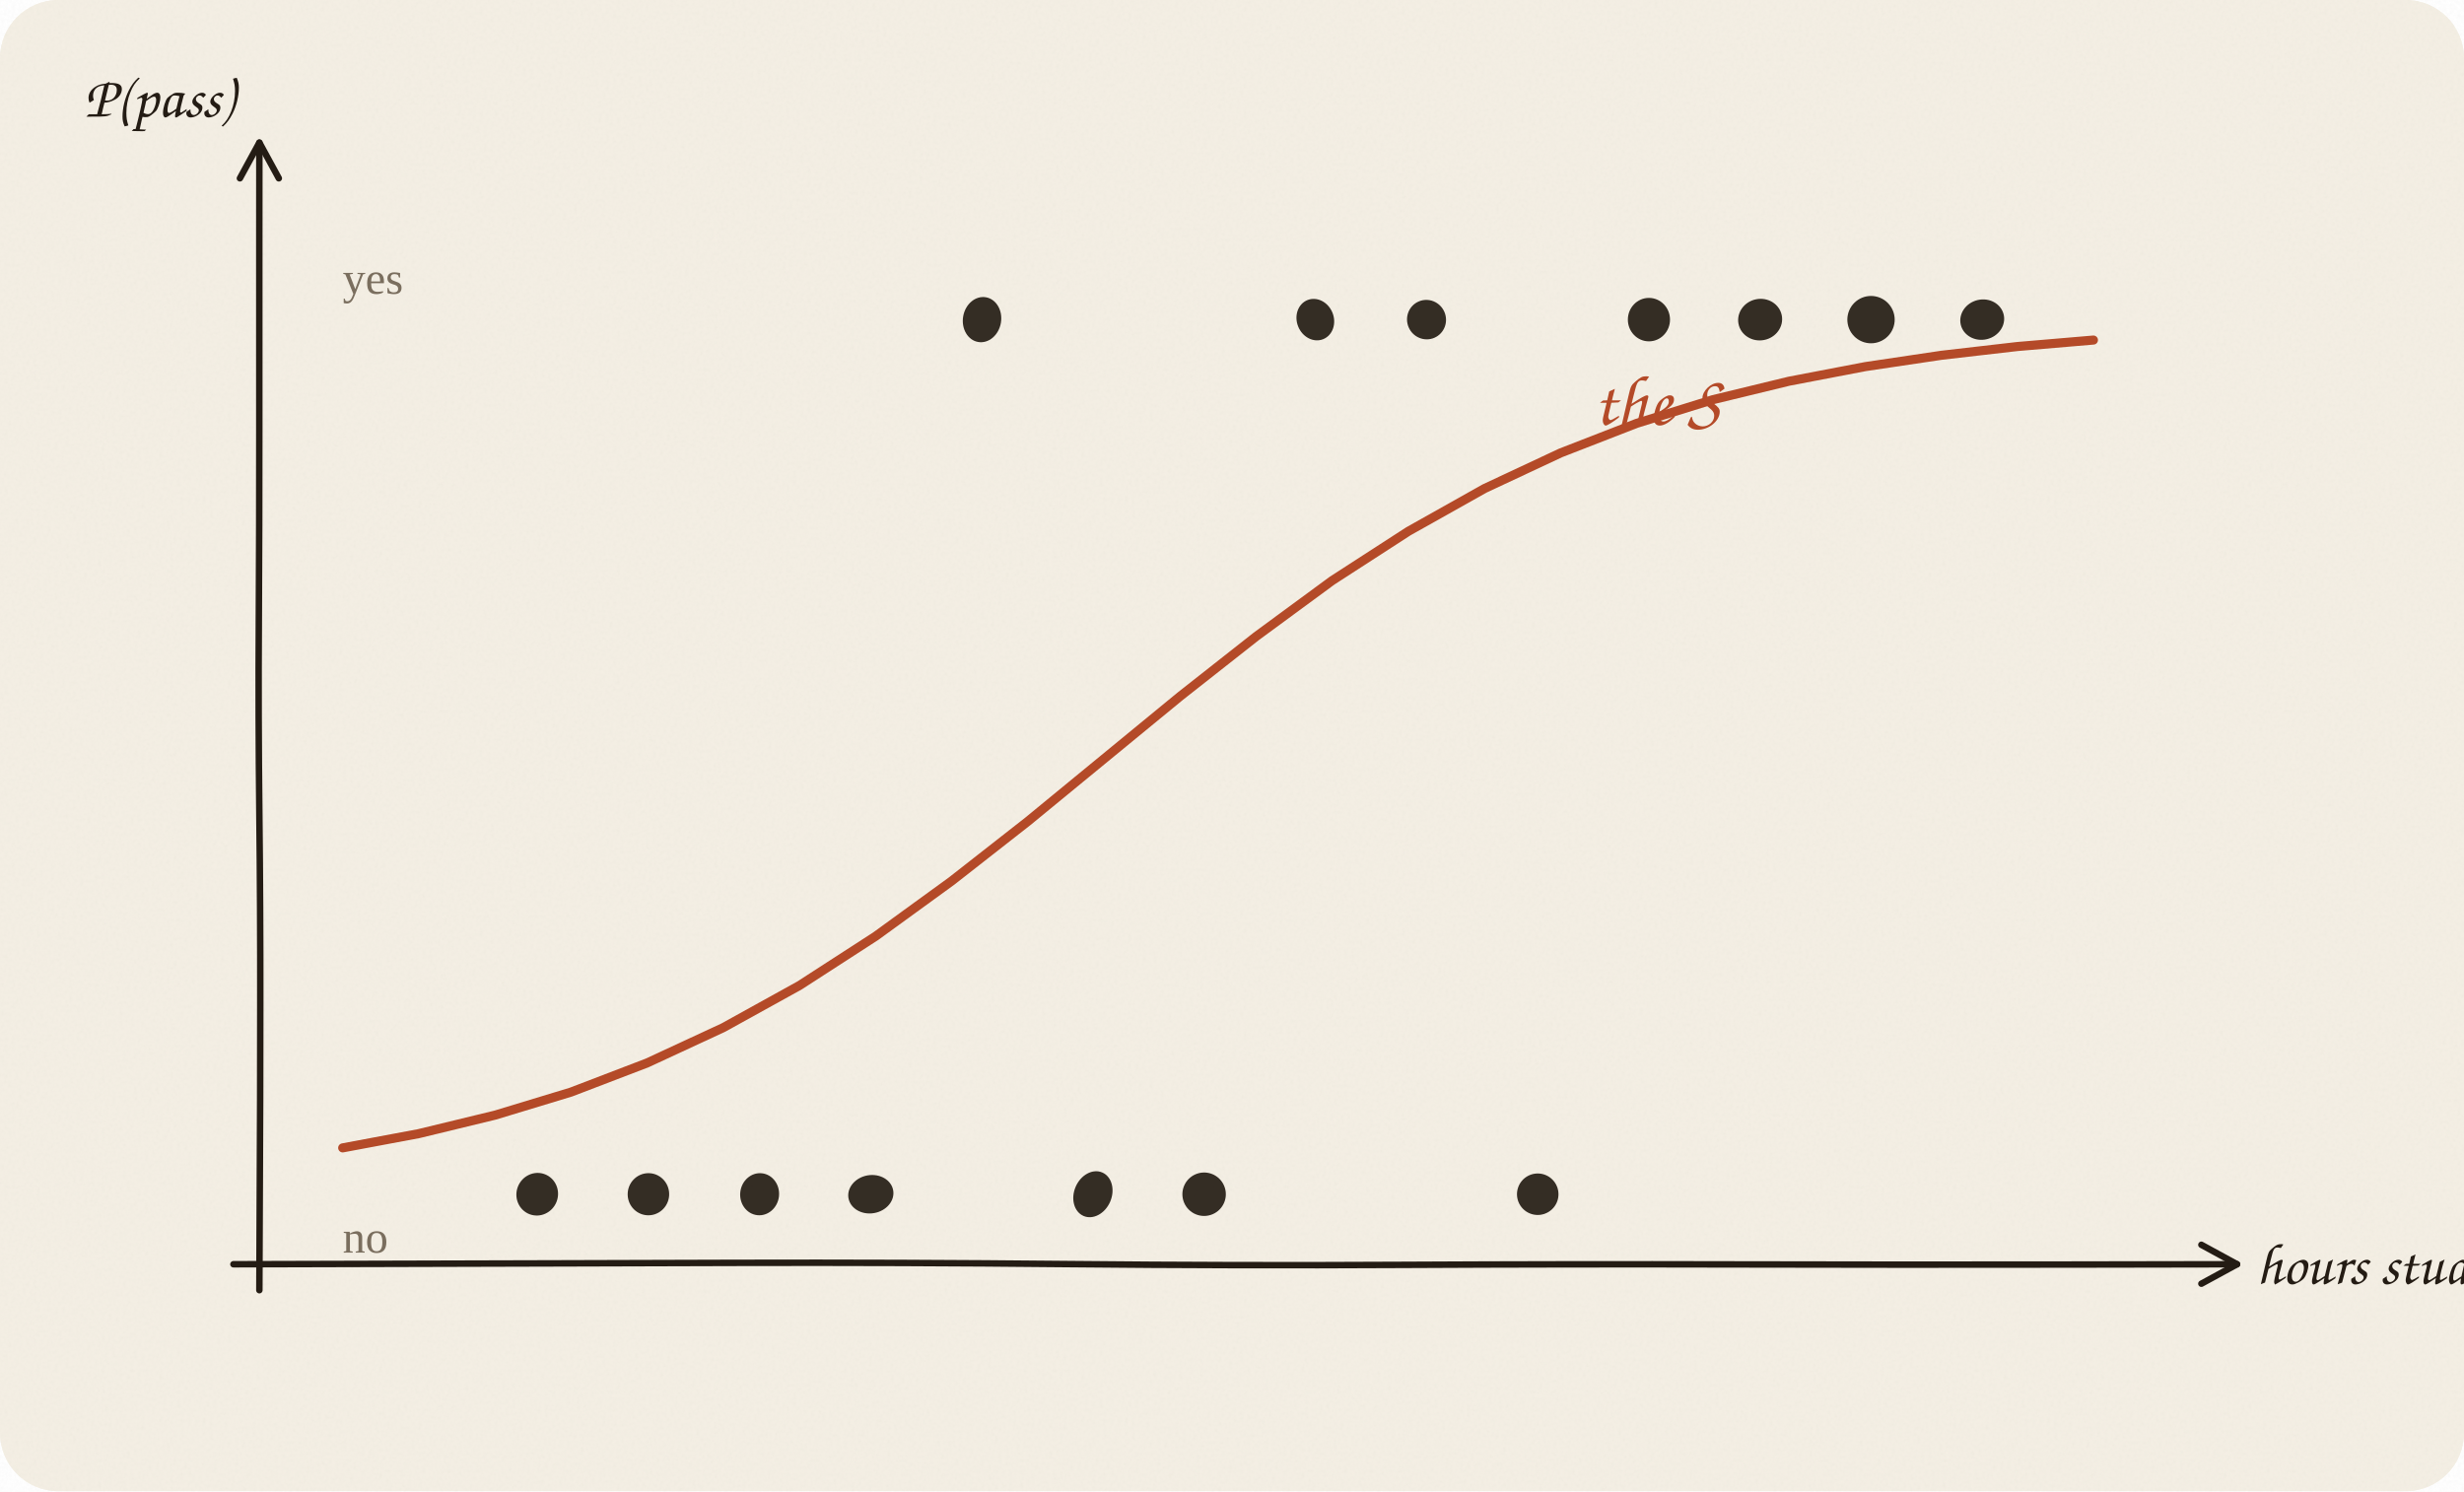
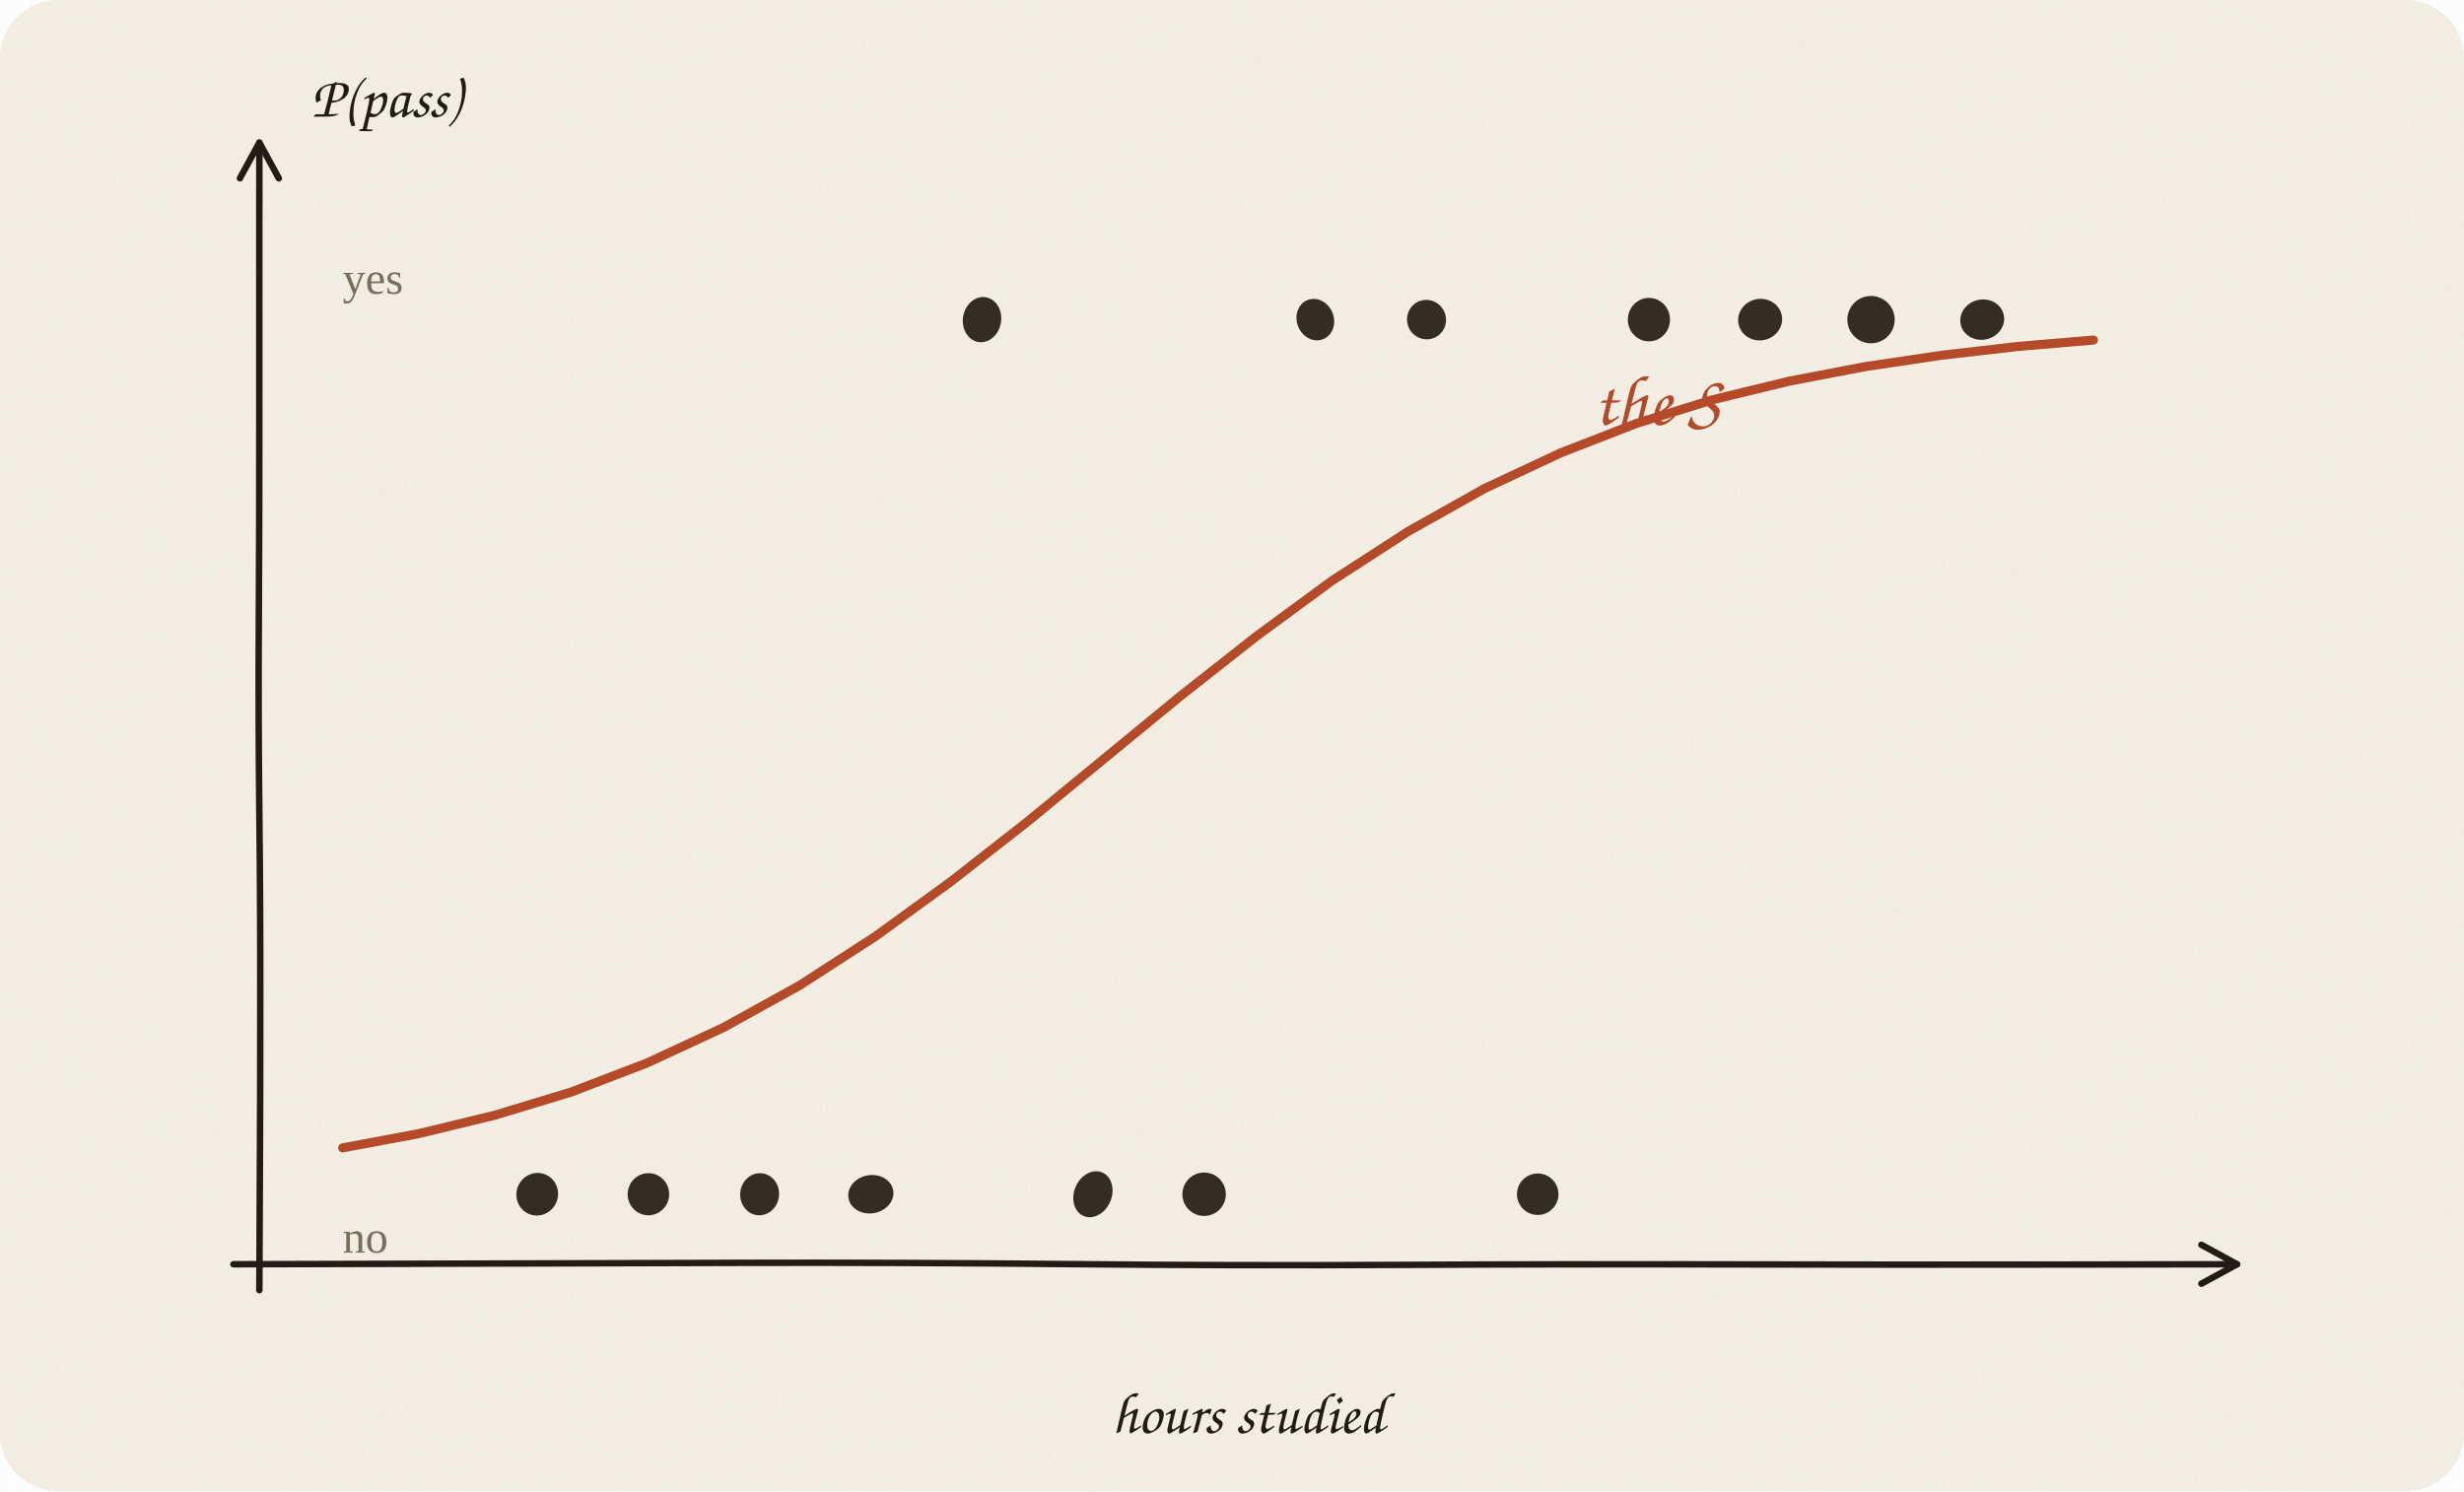
<svg xmlns="http://www.w3.org/2000/svg" viewBox="0 0 760 460" width="760" height="460" role="img" aria-label="sigmoid through yes and no">
  <defs>
    <filter id="grain" x="0" y="0" width="100%" height="100%">
      <feTurbulence type="fractalNoise" baseFrequency="0.9" numOctaves="2" stitchTiles="stitch" result="n" />
      <feColorMatrix type="saturate" values="0" />
      <feComponentTransfer>
        <feFuncA type="linear" slope="0.07" />
      </feComponentTransfer>
      <feBlend in="SourceGraphic" mode="multiply" />
    </filter>
  </defs>
  <rect width="760" height="460" rx="18" ry="18" fill="#f4efe4" />
  <rect width="760" height="460" rx="18" ry="18" fill="#f4efe4" filter="url(#grain)" opacity="0.9" />
  <path d="M 80.00,398.00 L 80.24,339.00 Q 80.24,339.00 80.28,309.50 Q 80.32,280.00 79.99,250.50 Q 79.66,221.00 79.83,191.50 Q 79.99,162.00 79.98,132.50 Q 79.96,103.00 79.98,73.50 L 80.00,44.00" fill="none" stroke="#241c14" stroke-width="2.0" stroke-linecap="round" stroke-linejoin="round" opacity="1" />
  <path d="M 72.00,390.00 L 175.00,389.72 Q 175.00,389.72 226.50,389.57 Q 278.00,389.43 329.50,389.95 Q 381.00,390.47 432.50,390.19 Q 484.00,389.92 535.50,390.05 Q 587.00,390.18 638.50,390.09 L 690.00,390.00" fill="none" stroke="#241c14" stroke-width="2.0" stroke-linecap="round" stroke-linejoin="round" opacity="1" />
  <path d="M 679.0,384.0 L 690.0,390.0 L 679.0,396.0" fill="none" stroke="#241c14" stroke-width="2.0" stroke-linecap="round" stroke-linejoin="round" opacity="1" />
  <path d="M 74.0,55.0 L 80.0,44.0 L 86.0,55.0" fill="none" stroke="#241c14" stroke-width="2.0" stroke-linecap="round" stroke-linejoin="round" opacity="1" />
-   <text x="696.0" y="396.0" font-family="Bradley Hand, Apple Chancery, Segoe Script, Comic Sans MS, cursive" font-size="18" fill="#241c14" text-anchor="start" font-style="normal">hours studied</text>
-   <text x="72.0" y="36.0" font-family="Bradley Hand, Apple Chancery, Segoe Script, Comic Sans MS, cursive" font-size="18" fill="#241c14" text-anchor="end" font-style="normal">P(pass)</text>
+   <text x="385.0" y="442.0" font-family="Bradley Hand, Apple Chancery, Segoe Script, Comic Sans MS, cursive" font-size="18" fill="#241c14" text-anchor="middle" font-style="normal">hours studied</text>
+   <text x="96.0" y="36.0" font-family="Bradley Hand, Apple Chancery, Segoe Script, Comic Sans MS, cursive" font-size="18" fill="#241c14" text-anchor="start" font-style="normal">P(pass)</text>
  <path d="M 105.7,354.1 L 129.2,349.7 L 152.7,344.0 L 176.1,336.9 L 199.6,327.9 L 223.1,317.0 L 246.6,304.0 L 270.1,288.8 L 293.5,271.8 L 317.0,253.4 L 340.5,234.1 L 364.0,214.8 L 387.5,196.3 L 410.9,179.1 L 434.4,163.9 L 457.9,150.7 L 481.4,139.7 L 504.8,130.6 L 528.3,123.3 L 551.8,117.6 L 575.3,113.1 L 598.8,109.6 L 622.2,106.9 L 645.7,104.9" fill="none" stroke="#b44a28" stroke-width="2.8" stroke-linecap="round" stroke-linejoin="round" opacity="1" />
  <ellipse cx="165.7" cy="368.4" rx="6.4" ry="6.6" transform="rotate(21.2 165.7 368.4)" fill="#241c14" opacity="0.92" />
  <ellipse cx="200.0" cy="368.4" rx="6.4" ry="6.5" transform="rotate(4.4 200.0 368.4)" fill="#241c14" opacity="0.92" />
  <ellipse cx="234.3" cy="368.4" rx="6.0" ry="6.5" transform="rotate(6.5 234.3 368.4)" fill="#241c14" opacity="0.92" />
  <ellipse cx="268.6" cy="368.4" rx="7.0" ry="5.9" transform="rotate(-9.8 268.6 368.4)" fill="#241c14" opacity="0.92" />
  <ellipse cx="302.9" cy="98.6" rx="5.9" ry="7.0" transform="rotate(9.7 302.9 98.6)" fill="#241c14" opacity="0.92" />
  <ellipse cx="337.1" cy="368.4" rx="5.8" ry="7.3" transform="rotate(23.2 337.1 368.4)" fill="#241c14" opacity="0.92" />
  <ellipse cx="371.4" cy="368.4" rx="6.7" ry="6.7" transform="rotate(-17.1 371.4 368.4)" fill="#241c14" opacity="0.92" />
  <ellipse cx="405.7" cy="98.6" rx="5.7" ry="6.5" transform="rotate(-22.0 405.7 98.6)" fill="#241c14" opacity="0.92" />
  <ellipse cx="440.0" cy="98.6" rx="6.0" ry="6.1" transform="rotate(-23.5 440.0 98.6)" fill="#241c14" opacity="0.92" />
  <ellipse cx="474.3" cy="368.4" rx="6.4" ry="6.4" transform="rotate(17.1 474.3 368.4)" fill="#241c14" opacity="0.92" />
  <ellipse cx="508.6" cy="98.6" rx="6.5" ry="6.7" transform="rotate(-0.0 508.6 98.6)" fill="#241c14" opacity="0.92" />
  <ellipse cx="542.9" cy="98.6" rx="6.8" ry="6.4" transform="rotate(-11.1 542.9 98.6)" fill="#241c14" opacity="0.92" />
  <ellipse cx="577.1" cy="98.6" rx="7.3" ry="7.3" transform="rotate(17.0 577.1 98.6)" fill="#241c14" opacity="0.92" />
  <ellipse cx="611.4" cy="98.6" rx="6.8" ry="6.2" transform="rotate(-13.5 611.4 98.6)" fill="#241c14" opacity="0.92" />
  <text x="491.4" y="131.0" font-family="Bradley Hand, Apple Chancery, Segoe Script, Comic Sans MS, cursive" font-size="22" fill="#b44a28" text-anchor="start" font-style="normal">the S</text>
  <text x="105.7" y="90.6" font-family="Georgia, Times New Roman, serif" font-size="14" fill="#7a6e5e" text-anchor="start" font-style="normal">yes</text>
  <text x="105.7" y="386.4" font-family="Georgia, Times New Roman, serif" font-size="14" fill="#7a6e5e" text-anchor="start" font-style="normal">no</text>
</svg>
